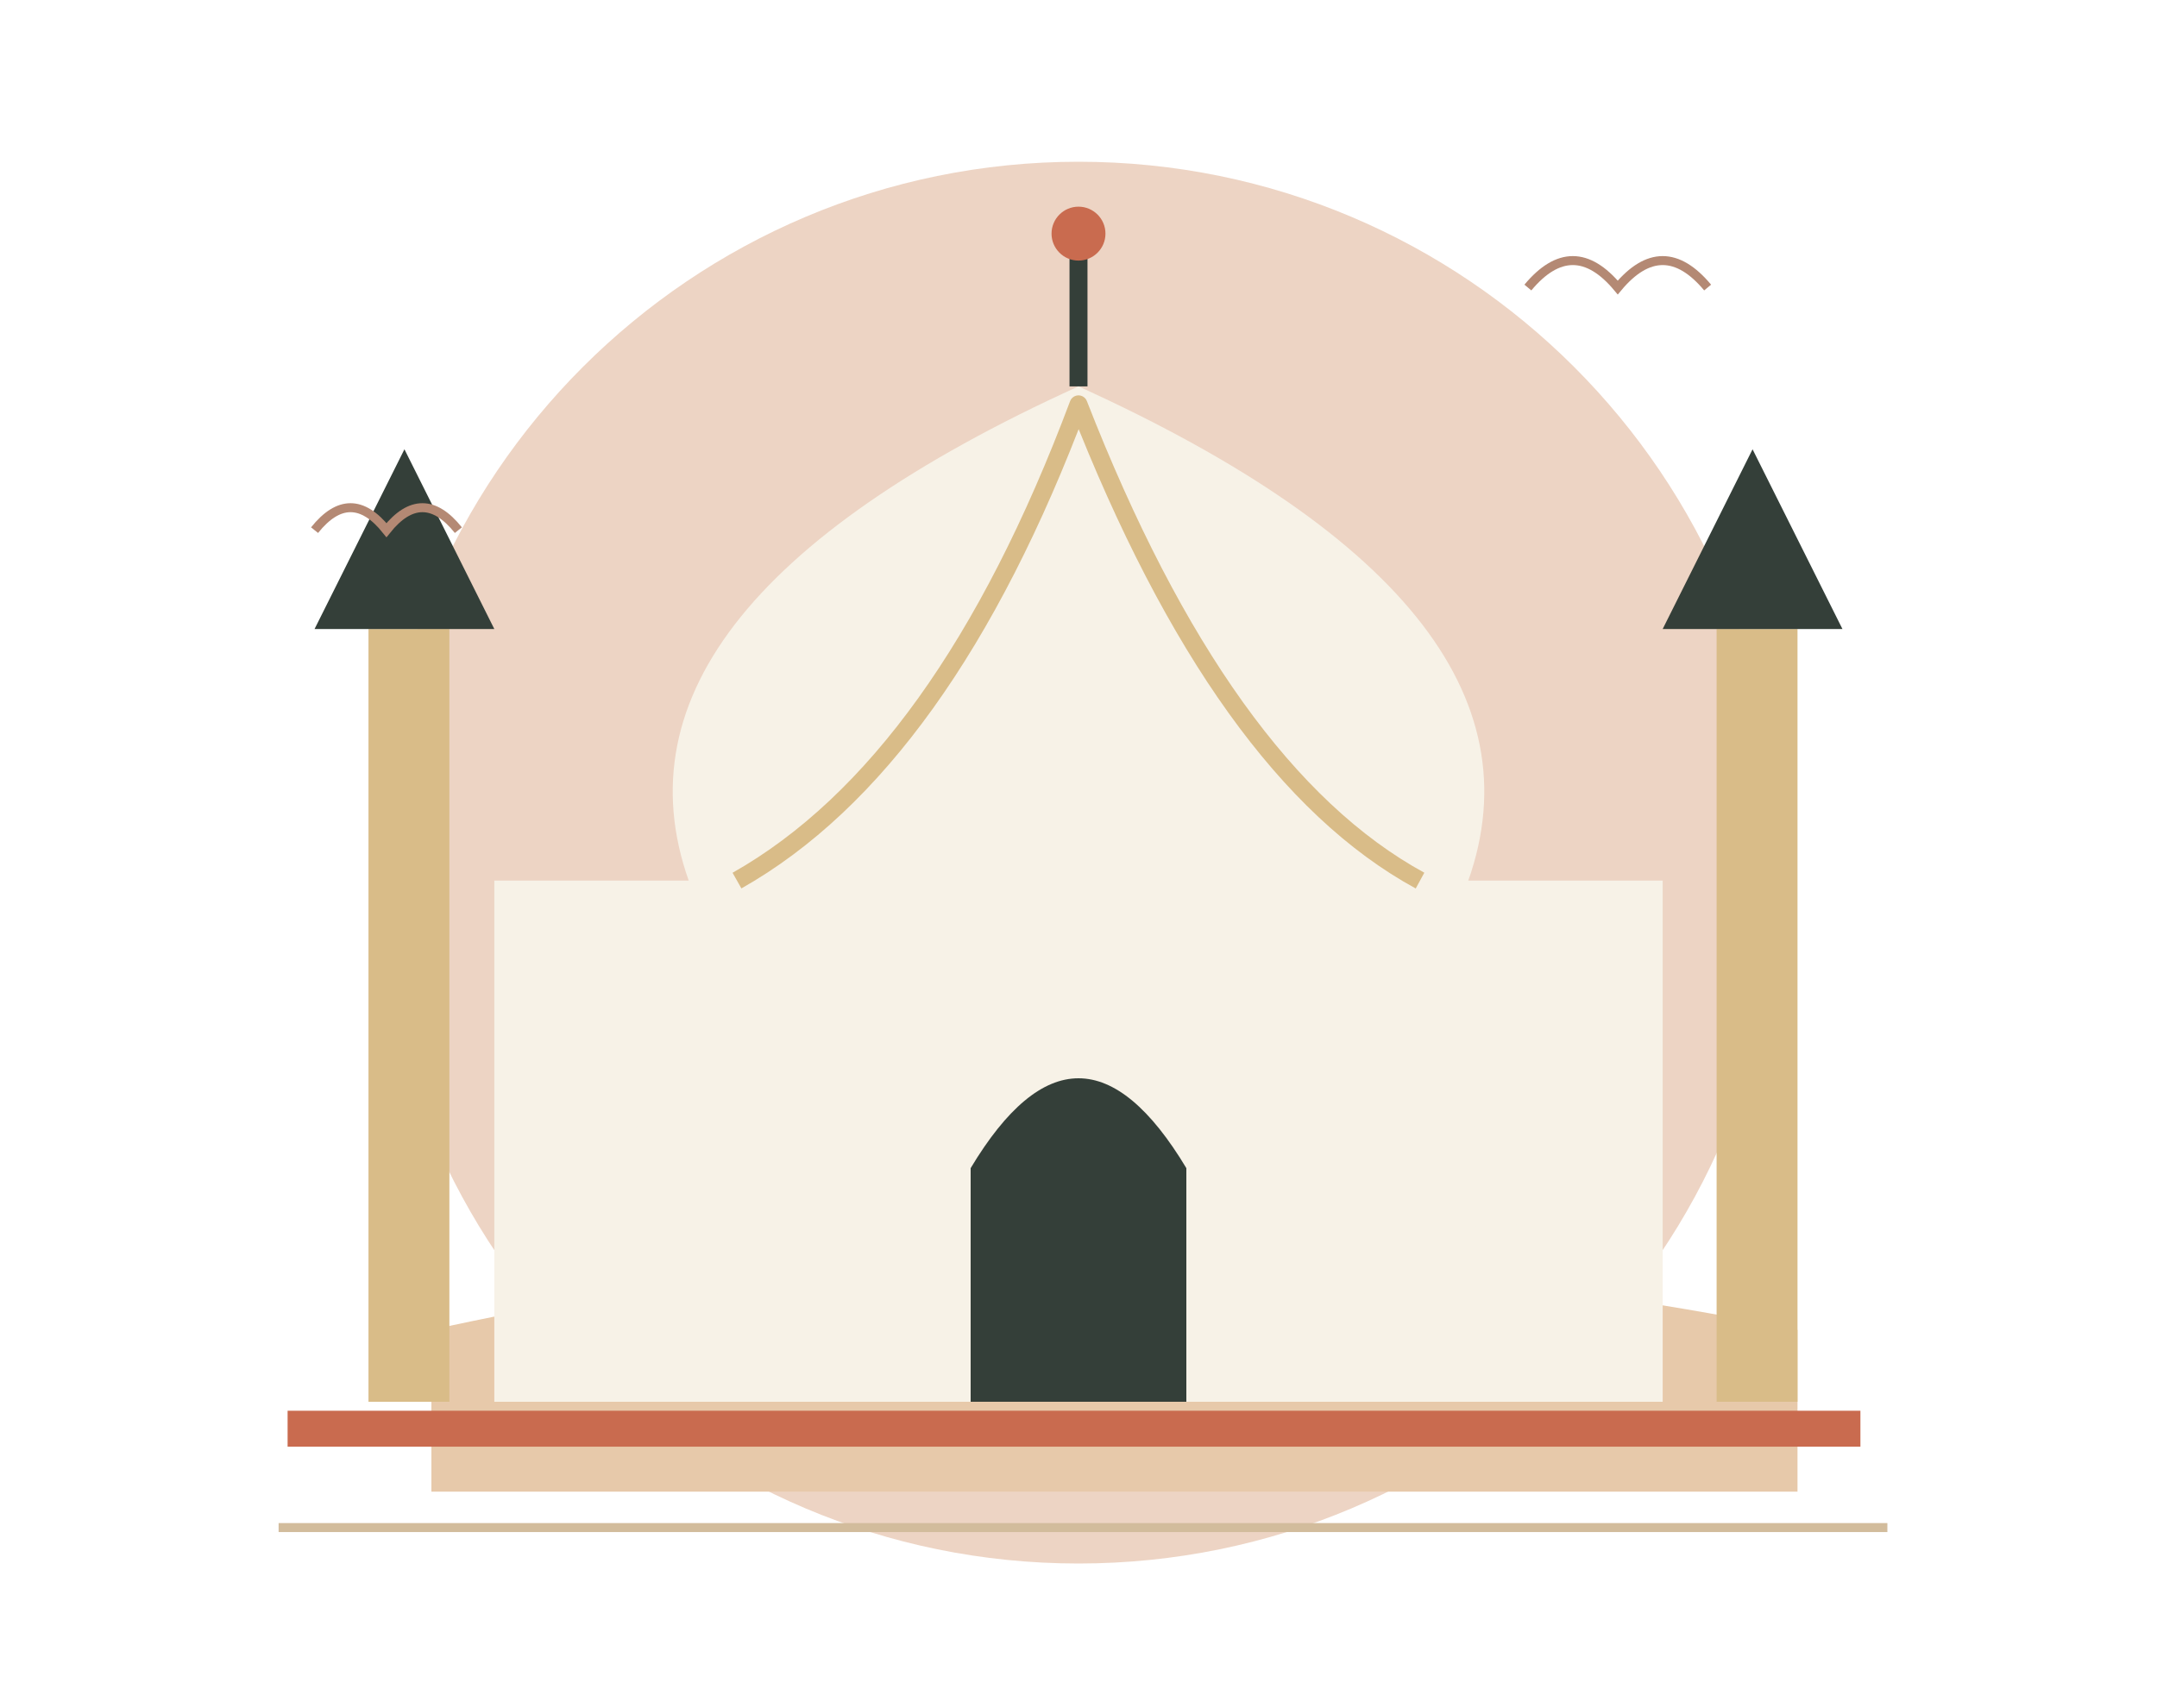
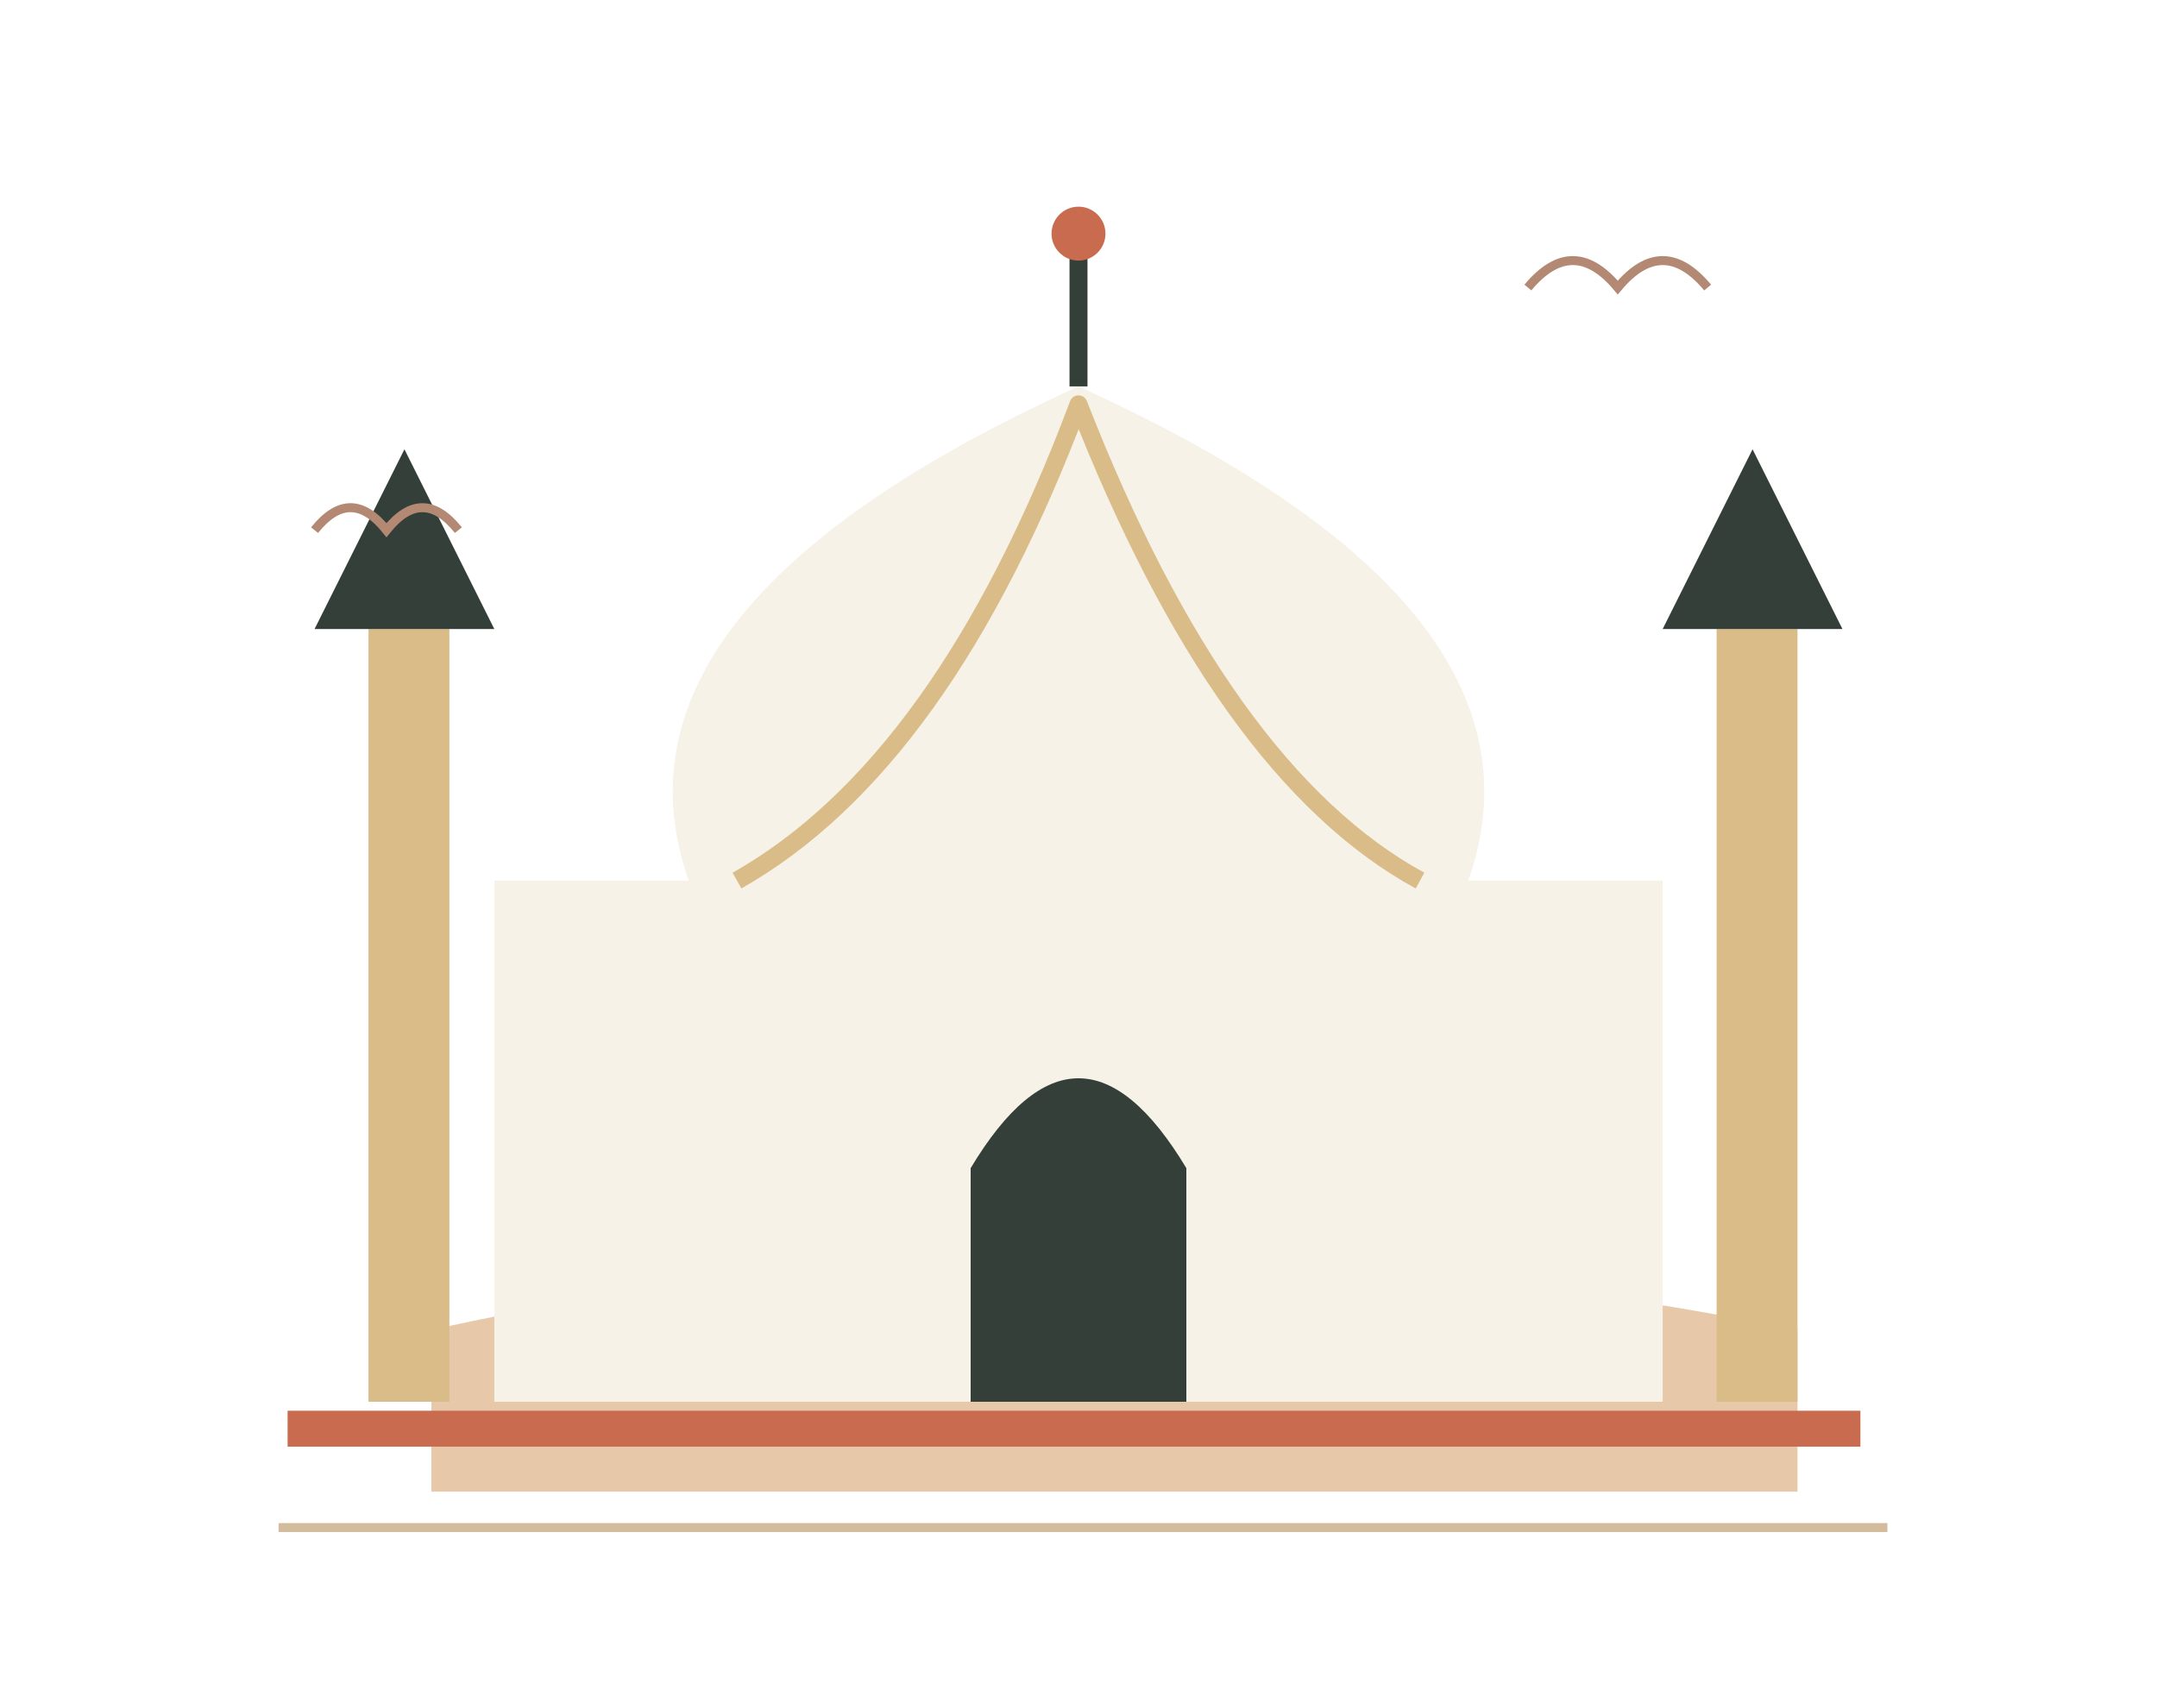
<svg xmlns="http://www.w3.org/2000/svg" viewBox="0 0 240 190">
-   <circle cx="120" cy="96" r="78" fill="#edd4c4" />
  <path d="M48 148Q120 132 200 148V166H48Z" fill="#e7c9aa" />
  <rect x="55" y="98" width="130" height="58" rx="0" fill="#f7f2e7" />
  <path d="M77 99Q65 68 120 43 175 68 163 99Z" fill="#f7f2e7" stroke="none" stroke-width="1" stroke-linejoin="round" />
  <path d="M82 98Q105 85 120 45Q136 86 158 98" fill="none" stroke="#d9bc88" stroke-width="2" stroke-linejoin="round" />
  <path d="M120 43V28" fill="none" stroke="#343f39" stroke-width="2" stroke-linejoin="round" />
  <circle cx="120" cy="26" r="3" fill="#c96b4f" />
  <rect x="41" y="70" width="9" height="86" rx="0" fill="#d9bc88" />
  <rect x="191" y="70" width="9" height="86" rx="0" fill="#d9bc88" />
  <path d="M35 70 45 50 55 70ZM185 70 195 50 205 70Z" fill="#343f39" stroke="none" stroke-width="1" stroke-linejoin="round" />
  <path d="M108 156v-26q12-20 24 0v26Z" fill="#343f39" stroke="none" stroke-width="1" stroke-linejoin="round" />
  <rect x="66" y="118" width="5" height="8" rx="1" fill="#f7f2e7" />
  <rect x="66" y="136" width="5" height="8" rx="1" fill="#f7f2e7" />
  <rect x="79" y="118" width="5" height="8" rx="1" fill="#f7f2e7" />
  <rect x="79" y="136" width="5" height="8" rx="1" fill="#f7f2e7" />
  <rect x="151" y="118" width="5" height="8" rx="1" fill="#f7f2e7" />
  <rect x="151" y="136" width="5" height="8" rx="1" fill="#f7f2e7" />
  <rect x="164" y="118" width="5" height="8" rx="1" fill="#f7f2e7" />
  <rect x="164" y="136" width="5" height="8" rx="1" fill="#f7f2e7" />
  <path d="M32 159H207" fill="none" stroke="#c96b4f" stroke-width="4" stroke-linejoin="round" />
  <path d="M31 170H210" stroke="#d2bc9c" stroke-width="1" />
  <path d="M170 32q5-6 10 0 5-6 10 0M35 59q4-5 8 0 4-5 8 0" stroke="#b48974" fill="none" stroke-width="1" />
</svg>
